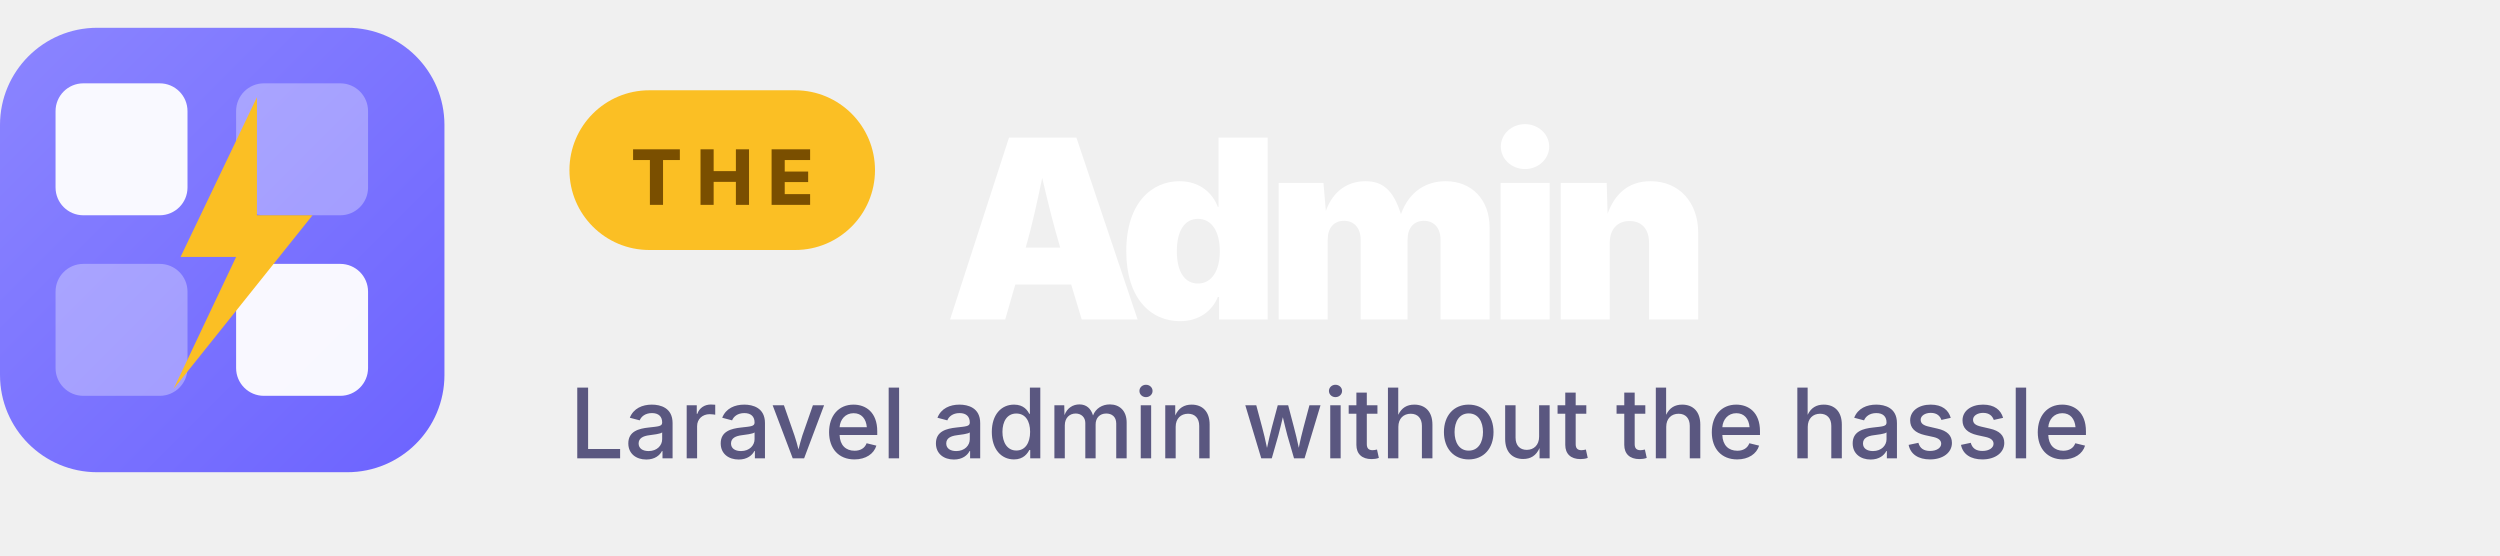
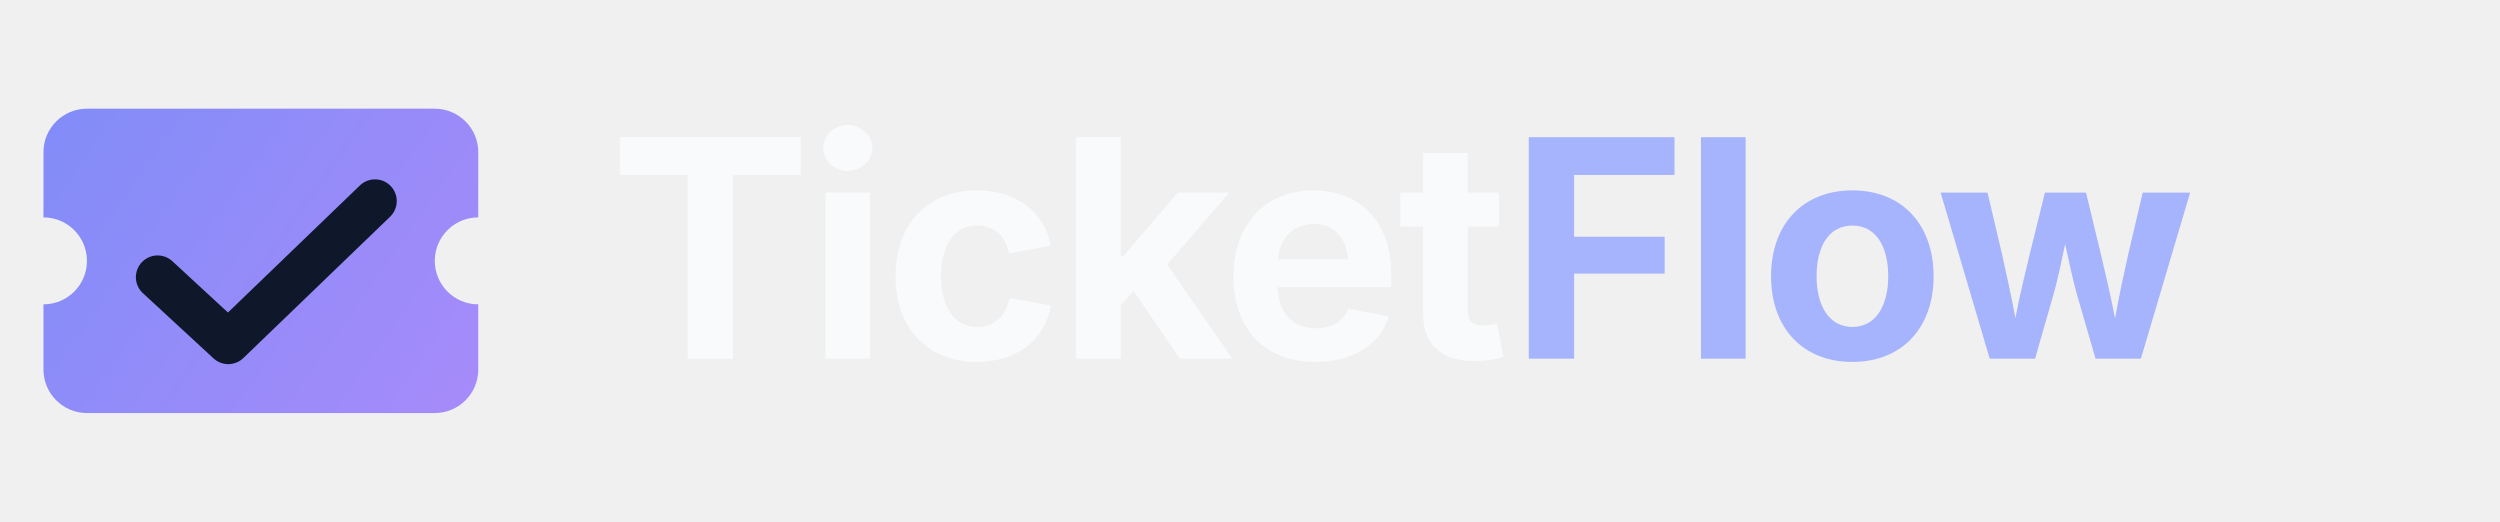
- <svg xmlns="http://www.w3.org/2000/svg" viewBox="0 0 360 80" width="360" height="80">
+ <svg xmlns="http://www.w3.org/2000/svg" viewBox="0 0 230 48" width="230" height="48" role="img" aria-label="TicketFlow">
  <defs>
-     <linearGradient id="g" x1="0" y1="0" x2="1" y2="1">
-       <stop offset="0%" stop-color="#8B85FF" />
-       <stop offset="100%" stop-color="#6C63FF" />
+     <linearGradient id="g" x1="4" y1="10" x2="44" y2="38" gradientUnits="userSpaceOnUse">
+       <stop offset="0" stop-color="#818CF8" />
+       <stop offset="1" stop-color="#A78BFA" />
    </linearGradient>
  </defs>
-   <rect x="0" y="4" width="64" height="64" rx="14" fill="url(#g)" />
-   <rect x="8" y="12" width="19" height="19" rx="4" fill="white" opacity="0.95" />
-   <rect x="34" y="12" width="19" height="19" rx="4" fill="white" opacity="0.32" />
-   <rect x="8" y="38" width="19" height="19" rx="4" fill="white" opacity="0.32" />
-   <rect x="34" y="38" width="19" height="19" rx="4" fill="white" opacity="0.95" />
-   <path d="M37 14 L26 37 L34 37 L25 56 L45 31 L37 31 Z" fill="#FBBF24" />
-   <rect x="82" y="13" width="44" height="23" rx="11.5" fill="#FBBF24" />
-   <text x="104" y="29.5" font-family="system-ui,-apple-system,sans-serif" font-size="11" font-weight="800" letter-spacing="2" text-anchor="middle" fill="#7A4F00">THE</text>
-   <text x="136" y="46" font-family="system-ui,-apple-system,sans-serif" font-size="36" font-weight="900" letter-spacing="-2" fill="#FFFFFF">Admin</text>
-   <text x="82" y="66" font-family="system-ui,-apple-system,sans-serif" font-size="14" font-weight="500" fill="#5A5780">Laravel admin without the hassle</text>
+   <path d="M8 10h32a4 4 0 0 1 4 4v6a4 4 0 0 0 0 8v6a4 4 0 0 1-4 4H8a4 4 0 0 1-4-4v-6a4 4 0 0 0 0-8v-6a4 4 0 0 1 4-4z" fill="url(#g)" />
+   <path d="M14.5 25.5l6.5 6 13.5-13" fill="none" stroke="#0F172A" stroke-width="4" stroke-linecap="round" stroke-linejoin="round" />
+   <text x="56" y="33" font-family="Inter, 'Segoe UI', Helvetica, Arial, sans-serif" font-size="28" font-weight="700" letter-spacing="-0.5" fill="#F8FAFC">Ticket<tspan fill="#A5B4FC">Flow</tspan>
+   </text>
</svg>
